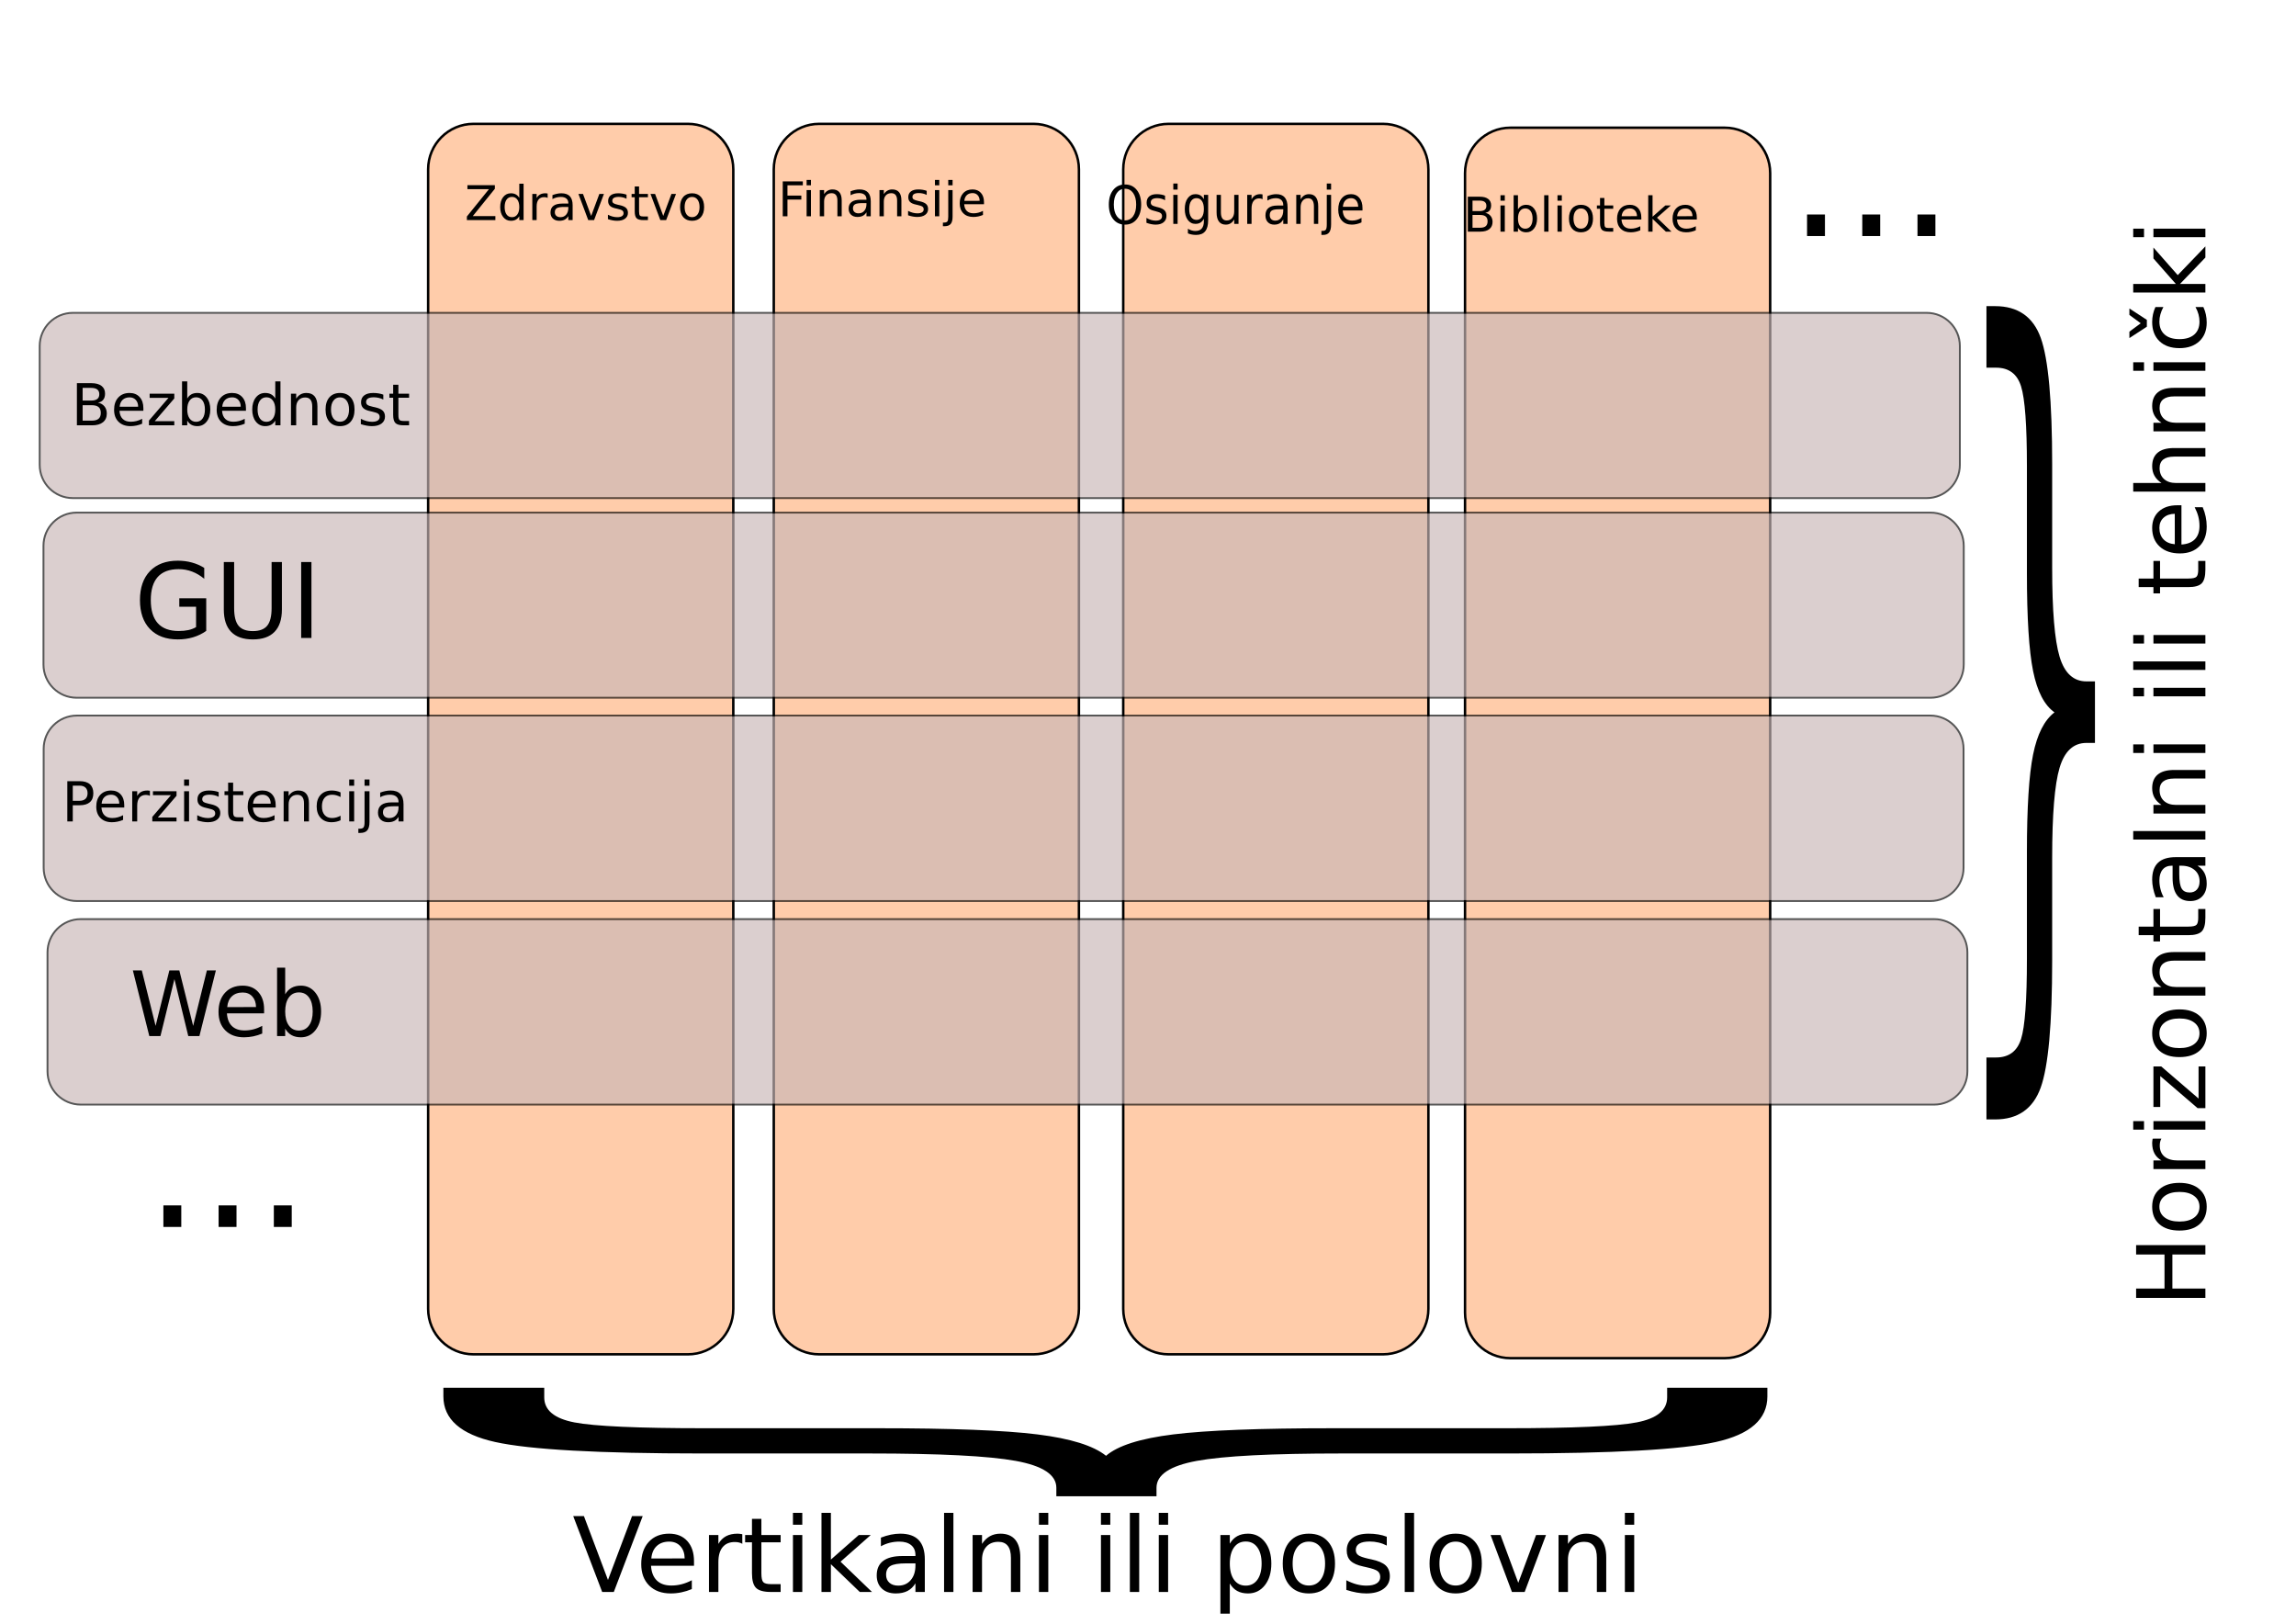
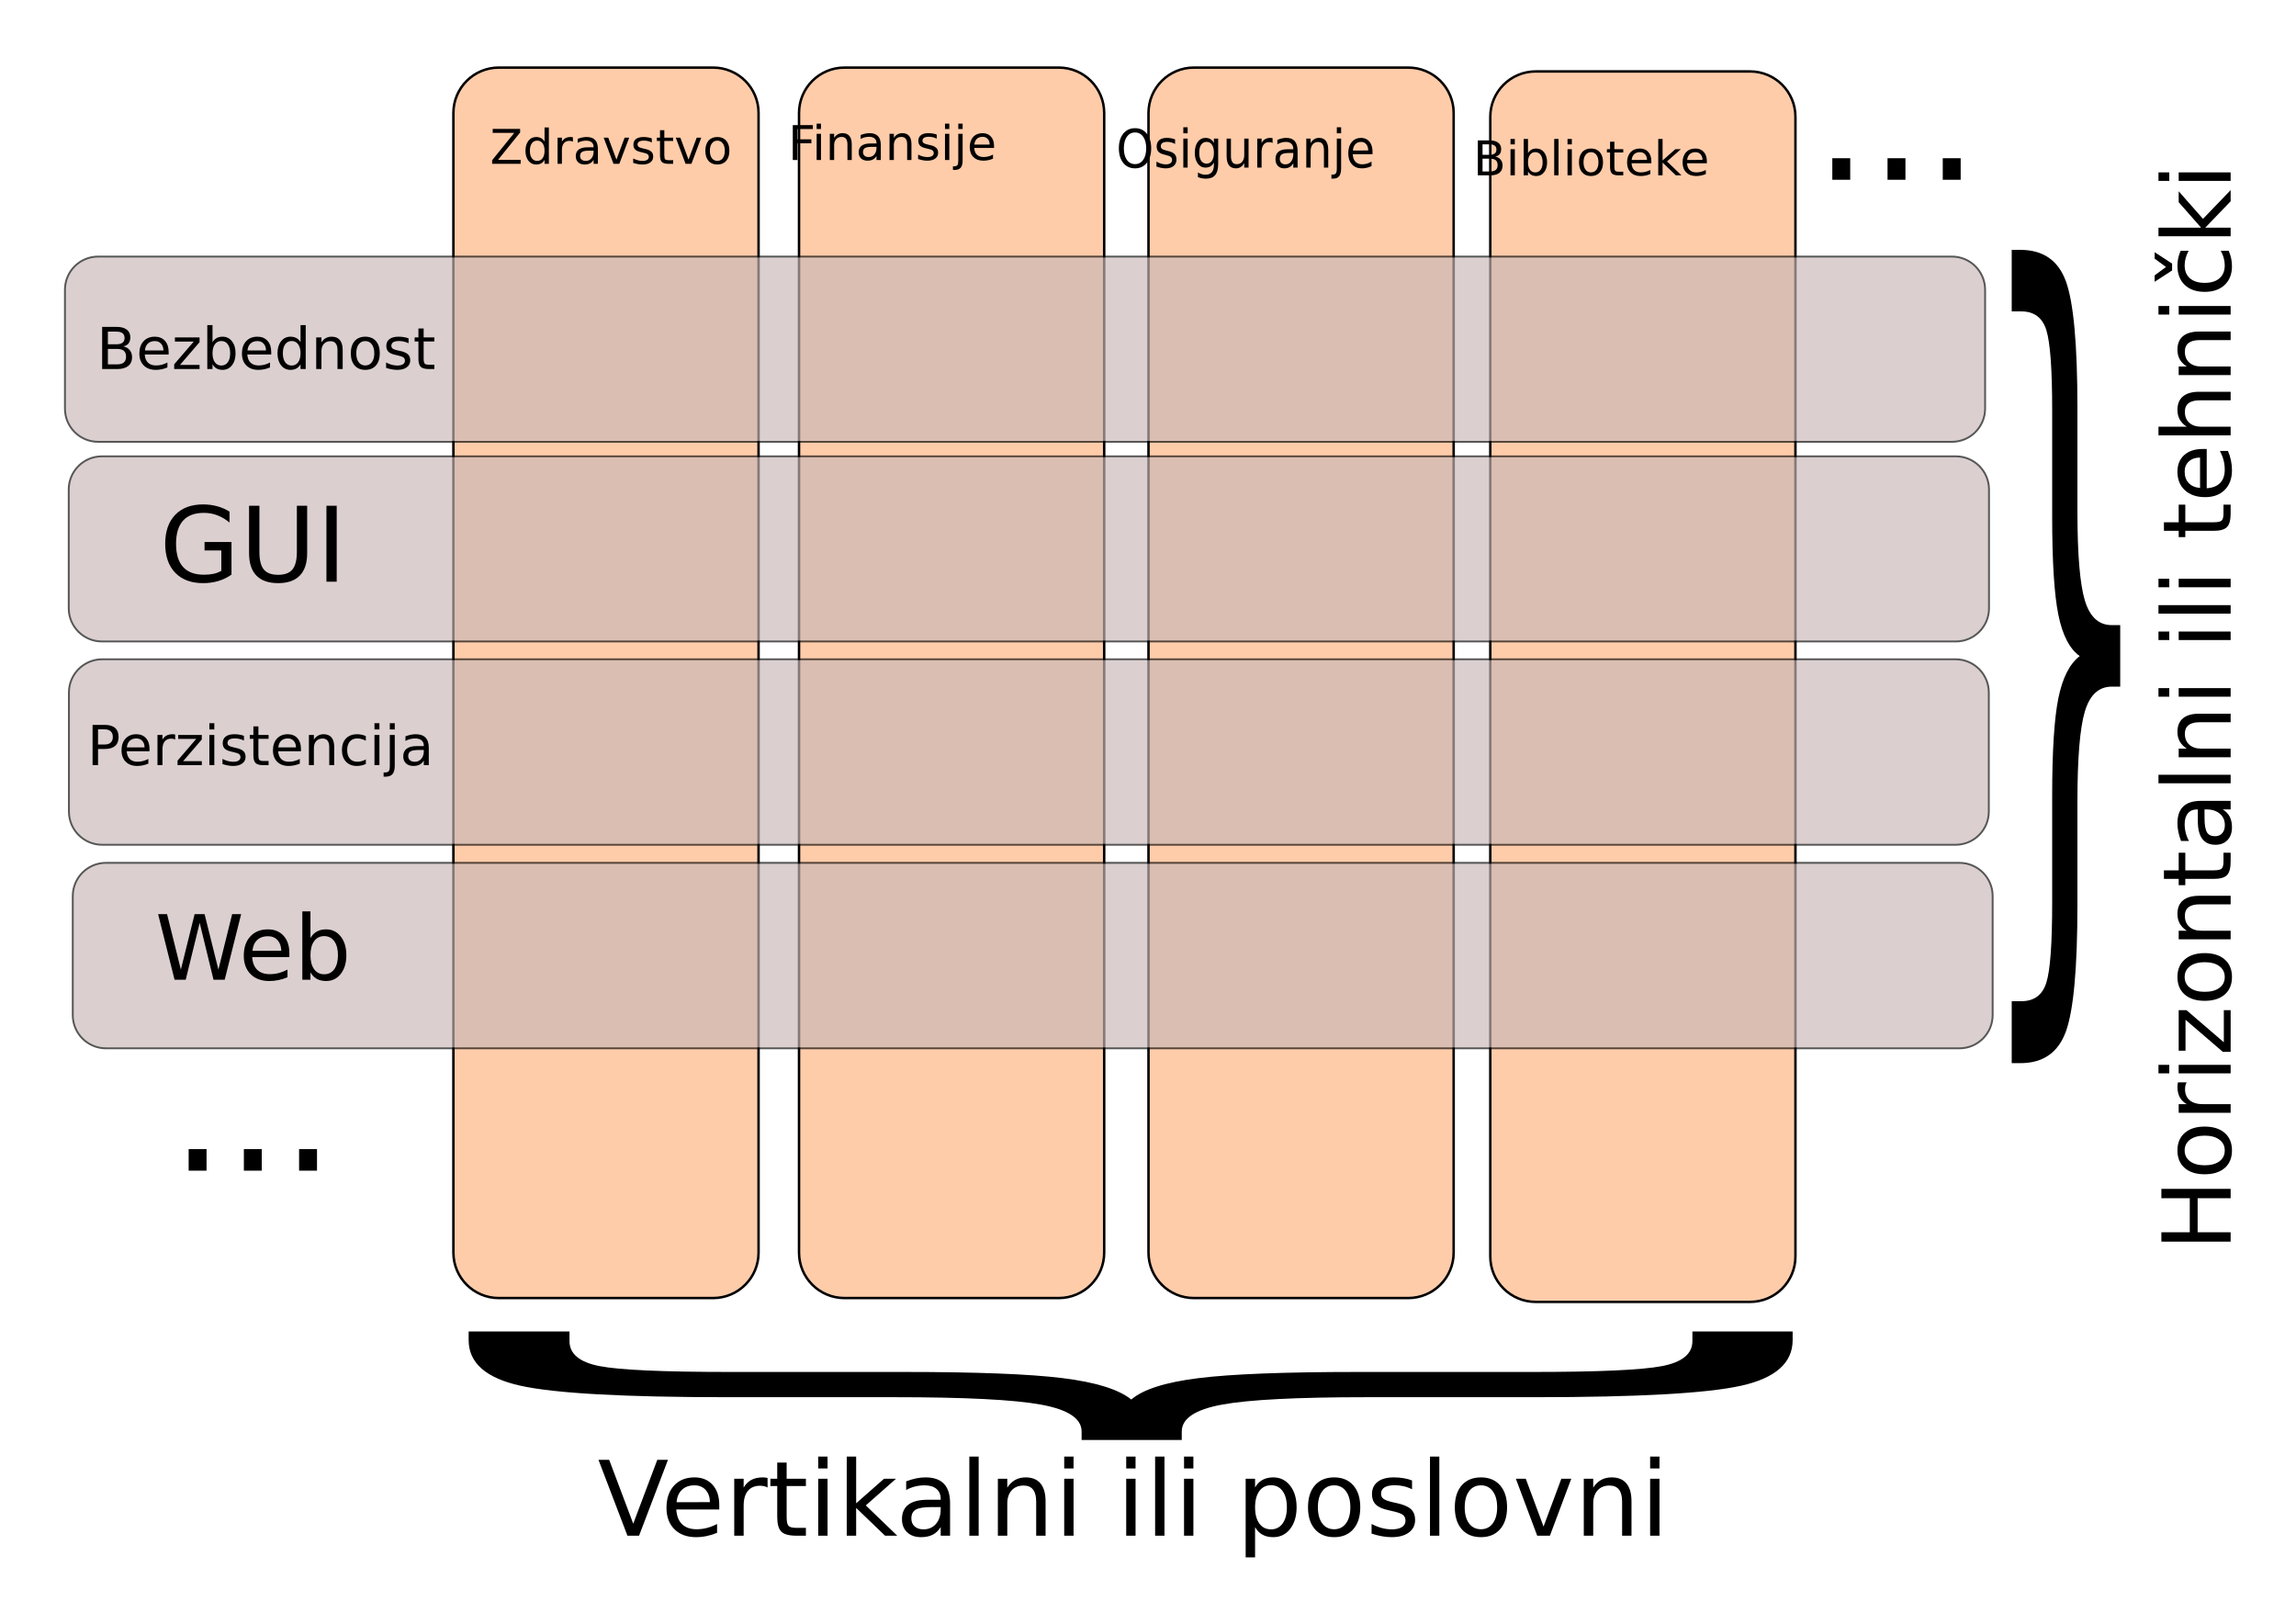
<svg xmlns="http://www.w3.org/2000/svg" width="1052.362" height="744.094" id="svg2" version="1.1">
  <defs id="defs4" />
  <g id="layer1" transform="translate(0,-308.2677)">
-     <rect style="color:#000000;fill:#ffccaa;stroke:#000000;stroke-width:1.128px;stroke-linecap:butt;stroke-linejoin:miter;stroke-miterlimit:4;stroke-opacity:1;stroke-dasharray:none;stroke-dashoffset:0;marker:none;visibility:visible;display:inline;overflow:visible;enable-background:accumulate" id="rect2987" width="139.866" height="563.885" x="196.236" y="365.031" ry="20.815" />
-     <rect ry="20.815" y="365.031" x="354.654" height="563.885" width="139.866" id="rect3759" style="color:#000000;fill:#ffccaa;stroke:#000000;stroke-width:1.128px;stroke-linecap:butt;stroke-linejoin:miter;stroke-miterlimit:4;stroke-opacity:1;stroke-dasharray:none;stroke-dashoffset:0;marker:none;visibility:visible;display:inline;overflow:visible;enable-background:accumulate" />
-     <rect style="color:#000000;fill:#ffccaa;stroke:#000000;stroke-width:1.128px;stroke-linecap:butt;stroke-linejoin:miter;stroke-miterlimit:4;stroke-opacity:1;stroke-dasharray:none;stroke-dashoffset:0;marker:none;visibility:visible;display:inline;overflow:visible;enable-background:accumulate" id="rect3761" width="139.866" height="563.885" x="514.831" y="365.031" ry="20.815" />
-     <rect ry="20.815" y="366.791" x="671.488" height="563.885" width="139.866" id="rect3763" style="color:#000000;fill:#ffccaa;stroke:#000000;stroke-width:1.128px;stroke-linecap:butt;stroke-linejoin:miter;stroke-miterlimit:4;stroke-opacity:1;stroke-dasharray:none;stroke-dashoffset:0;marker:none;visibility:visible;display:inline;overflow:visible;enable-background:accumulate" />
-     <rect style="opacity:0.661;color:#000000;fill:#c8b7b7;stroke:#000000;stroke-width:0.855px;stroke-linecap:butt;stroke-linejoin:miter;stroke-miterlimit:4;stroke-opacity:1;stroke-dasharray:none;stroke-dashoffset:0;marker:none;visibility:visible;display:inline;overflow:visible;enable-background:accumulate" id="rect2989" width="880.096" height="84.89" x="18.192" y="451.639" ry="15.211" />
-     <text xml:space="preserve" style="font-size:21.954px;font-style:normal;font-weight:normal;line-height:125%;letter-spacing:0px;word-spacing:0px;fill:#000000;fill-opacity:1;stroke:none;font-family:Bitstream Vera Sans" x="213.001" y="409.15" id="text3765" transform="scale(1.000034,0.9999663)">
-       <tspan id="tspan3767" x="213.001" y="409.15">Zdravstvo</tspan>
-     </text>
-     <text id="text3769" y="407.39" x="421.827" style="font-size:21.954px;font-style:normal;font-weight:normal;text-align:center;line-height:125%;letter-spacing:0px;word-spacing:0px;text-anchor:middle;fill:#000000;fill-opacity:1;stroke:none;font-family:Bitstream Vera Sans" xml:space="preserve" transform="scale(1.000034,0.9999663)">
-       <tspan y="407.39" x="421.827" id="tspan3773">Finansije</tspan>
-     </text>
-     <text xml:space="preserve" style="font-size:23.108px;font-style:normal;font-weight:normal;text-align:center;line-height:125%;letter-spacing:0px;word-spacing:0px;text-anchor:middle;fill:#000000;fill-opacity:1;stroke:none;font-family:Bitstream Vera Sans" x="614.441" y="390.36" id="text3779" transform="scale(0.9500979,1.052523)">
-       <tspan id="tspan3783" x="614.441" y="390.36">Osiguranje</tspan>
-     </text>
-     <text id="text3787" y="414.43" x="742.171" style="font-size:21.954px;font-style:normal;font-weight:normal;text-align:center;line-height:125%;letter-spacing:0px;word-spacing:0px;text-anchor:middle;fill:#000000;fill-opacity:1;stroke:none;font-family:Bitstream Vera Sans" xml:space="preserve" transform="scale(1.000034,0.9999663)">
-       <tspan y="414.43" x="742.171" id="tspan3789">Biblioteke</tspan>
-     </text>
-     <text xml:space="preserve" style="font-size:79.625px;font-style:normal;font-weight:normal;line-height:125%;letter-spacing:0px;word-spacing:0px;fill:#000000;fill-opacity:1;stroke:none;font-family:Bitstream Vera Sans" x="819.71" y="416.452" id="text3791" transform="scale(1.000034,0.9999663)">
-       <tspan id="tspan3793" x="819.71" y="416.452">...</tspan>
-     </text>
-     <rect ry="15.202" y="543.182" x="19.928" height="84.84" width="880.144" id="rect3795" style="opacity:0.661;color:#000000;fill:#c8b7b7;stroke:#000000;stroke-width:0.855px;stroke-linecap:butt;stroke-linejoin:miter;stroke-miterlimit:4;stroke-opacity:1;stroke-dasharray:none;stroke-dashoffset:0;marker:none;visibility:visible;display:inline;overflow:visible;enable-background:accumulate" />
-     <rect style="opacity:0.661;color:#000000;fill:#c8b7b7;stroke:#000000;stroke-width:0.855px;stroke-linecap:butt;stroke-linejoin:miter;stroke-miterlimit:4;stroke-opacity:1;stroke-dasharray:none;stroke-dashoffset:0;marker:none;visibility:visible;display:inline;overflow:visible;enable-background:accumulate" id="rect3797" width="879.97" height="84.998" x="20.015" y="636.19" ry="15.23" />
-     <text xml:space="preserve" style="font-size:25.31px;font-style:normal;font-weight:normal;line-height:125%;letter-spacing:0px;word-spacing:0px;fill:#000000;fill-opacity:1;stroke:none;font-family:Bitstream Vera Sans" x="28.37" y="684.733" id="text3799" transform="scale(1.000034,0.9999663)">
-       <tspan id="tspan3801" x="28.37" y="684.733">Perzistencija</tspan>
-     </text>
-     <text xml:space="preserve" style="font-size:47.701px;font-style:normal;font-weight:normal;line-height:125%;letter-spacing:0px;word-spacing:0px;fill:#000000;fill-opacity:1;stroke:none;font-family:Bitstream Vera Sans" x="61.472" y="600.64" id="text3822" transform="scale(1.000034,0.9999663)">
-       <tspan id="tspan3824" x="61.472" y="600.64">GUI</tspan>
-     </text>
-     <text xml:space="preserve" style="font-size:26.489px;font-style:normal;font-weight:normal;line-height:125%;letter-spacing:0px;word-spacing:0px;fill:#000000;fill-opacity:1;stroke:none;font-family:Bitstream Vera Sans" x="32.654" y="503.194" id="text3826" transform="scale(1.000034,0.9999663)">
-       <tspan id="tspan3828" x="32.654" y="503.194">Bezbednost</tspan>
-     </text>
-     <text id="text3830" y="870.566" x="66.373" style="font-size:79.625px;font-style:normal;font-weight:normal;line-height:125%;letter-spacing:0px;word-spacing:0px;fill:#000000;fill-opacity:1;stroke:none;font-family:Bitstream Vera Sans" xml:space="preserve" transform="scale(1.000034,0.9999663)">
-       <tspan y="870.566" x="66.373" id="tspan3832">...</tspan>
-     </text>
-     <rect ry="15.23" y="729.474" x="21.775" height="84.998" width="879.97" id="rect3857" style="opacity:0.661;color:#000000;fill:#c8b7b7;stroke:#000000;stroke-width:0.855px;stroke-linecap:butt;stroke-linejoin:miter;stroke-miterlimit:4;stroke-opacity:1;stroke-dasharray:none;stroke-dashoffset:0;marker:none;visibility:visible;display:inline;overflow:visible;enable-background:accumulate" />
-     <text id="text3859" y="783.075" x="59.524" style="font-size:41.23px;font-style:normal;font-weight:normal;line-height:125%;letter-spacing:0px;word-spacing:0px;fill:#000000;fill-opacity:1;stroke:none;font-family:Bitstream Vera Sans" xml:space="preserve" transform="scale(1.000034,0.9999663)">
-       <tspan y="783.075" x="59.524" id="tspan3861">Web</tspan>
-     </text>
-     <text xml:space="preserve" style="font-size:228.026px;font-style:normal;font-weight:normal;line-height:125%;letter-spacing:0px;word-spacing:0px;fill:#000000;fill-opacity:1;stroke:none;font-family:Bitstream Vera Sans" x="1584.05" y="426.52" id="text3010" transform="scale(0.5646231,1.771093)">
-       <tspan id="tspan3012" x="1584.05" y="426.52">}</tspan>
-     </text>
-     <text xml:space="preserve" style="font-size:290.954px;font-style:normal;font-weight:normal;line-height:125%;letter-spacing:0px;word-spacing:0px;fill:#000000;fill-opacity:1;stroke:none;font-family:Bitstream Vera Sans" x="2097.622" y="-137.375" id="text3010-1" transform="matrix(0,0.4424757,-2.260011,0,0,0)">
-       <tspan id="tspan3012-4" x="2097.622" y="-137.375">}</tspan>
-     </text>
-     <text xml:space="preserve" style="font-size:47.702px;font-style:normal;font-weight:normal;line-height:125%;letter-spacing:0px;word-spacing:0px;fill:#000000;fill-opacity:1;stroke:none;font-family:Bitstream Vera Sans" x="262.353" y="1037.821" id="text3035">
-       <tspan id="tspan3037" x="262.353" y="1037.821">Vertikalni ili poslovni</tspan>
-     </text>
-     <text xml:space="preserve" style="font-size:43.541px;font-style:normal;font-weight:normal;line-height:125%;letter-spacing:0px;word-spacing:0px;fill:#000000;fill-opacity:1;stroke:none;font-family:Bitstream Vera Sans" x="-907.344" y="1010.826" id="text3039" transform="matrix(0,-1,1,0,0,0)">
-       <tspan id="tspan3041" x="-907.344" y="1010.826">Horizontalni ili tehnički</tspan>
-     </text>
+     <g id="g4169" transform="translate(11.57795,-25.78994)">
+       <rect ry="20.815" y="365.031" x="196.236" height="563.885" width="139.866" id="rect2987" style="color:#000000;display:inline;overflow:visible;visibility:visible;fill:#ffccaa;stroke:#000000;stroke-width:1.128px;stroke-linecap:butt;stroke-linejoin:miter;stroke-miterlimit:4;stroke-dasharray:none;stroke-dashoffset:0;stroke-opacity:1;marker:none;enable-background:accumulate" rx="20.815" />
+       <rect style="color:#000000;display:inline;overflow:visible;visibility:visible;fill:#ffccaa;stroke:#000000;stroke-width:1.128px;stroke-linecap:butt;stroke-linejoin:miter;stroke-miterlimit:4;stroke-dasharray:none;stroke-dashoffset:0;stroke-opacity:1;marker:none;enable-background:accumulate" id="rect3759" width="139.866" height="563.885" x="354.654" y="365.031" ry="20.815" rx="20.815" />
+       <rect ry="20.815" y="365.031" x="514.831" height="563.885" width="139.866" id="rect3761" style="color:#000000;display:inline;overflow:visible;visibility:visible;fill:#ffccaa;stroke:#000000;stroke-width:1.128px;stroke-linecap:butt;stroke-linejoin:miter;stroke-miterlimit:4;stroke-dasharray:none;stroke-dashoffset:0;stroke-opacity:1;marker:none;enable-background:accumulate" rx="20.815" />
+       <rect style="color:#000000;display:inline;overflow:visible;visibility:visible;fill:#ffccaa;stroke:#000000;stroke-width:1.128px;stroke-linecap:butt;stroke-linejoin:miter;stroke-miterlimit:4;stroke-dasharray:none;stroke-dashoffset:0;stroke-opacity:1;marker:none;enable-background:accumulate" id="rect3763" width="139.866" height="563.885" x="671.488" y="366.791" ry="20.815" rx="20.815" />
+       <rect ry="15.211" y="451.639" x="18.192" height="84.89" width="880.096" id="rect2989" style="color:#000000;display:inline;overflow:visible;visibility:visible;opacity:0.661;fill:#c8b7b7;stroke:#000000;stroke-width:0.855px;stroke-linecap:butt;stroke-linejoin:miter;stroke-miterlimit:4;stroke-dasharray:none;stroke-dashoffset:0;stroke-opacity:1;marker:none;enable-background:accumulate" rx="15.211" />
+       <text transform="scale(1.000034,0.9999663)" id="text3765" y="409.15" x="213.001" style="font-style:normal;font-weight:normal;font-size:21.954px;line-height:125%;font-family:'Bitstream Vera Sans';letter-spacing:0px;word-spacing:0px;fill:#000000;fill-opacity:1;stroke:none" xml:space="preserve">
+         <tspan y="409.15" x="213.001" id="tspan3767">Zdravstvo</tspan>
+       </text>
+       <text transform="scale(1.000034,0.9999663)" xml:space="preserve" style="font-style:normal;font-weight:normal;font-size:21.954px;line-height:125%;font-family:'Bitstream Vera Sans';text-align:center;letter-spacing:0px;word-spacing:0px;text-anchor:middle;fill:#000000;fill-opacity:1;stroke:none" x="421.827" y="407.39" id="text3769">
+         <tspan id="tspan3773" x="421.827" y="407.39">Finansije</tspan>
+       </text>
+       <text transform="scale(0.9500979,1.052523)" id="text3779" y="390.36" x="614.441" style="font-style:normal;font-weight:normal;font-size:23.108px;line-height:125%;font-family:'Bitstream Vera Sans';text-align:center;letter-spacing:0px;word-spacing:0px;text-anchor:middle;fill:#000000;fill-opacity:1;stroke:none" xml:space="preserve">
+         <tspan y="390.36" x="614.441" id="tspan3783">Osiguranje</tspan>
+       </text>
+       <text transform="scale(1.000034,0.9999663)" xml:space="preserve" style="font-style:normal;font-weight:normal;font-size:21.954px;line-height:125%;font-family:'Bitstream Vera Sans';text-align:center;letter-spacing:0px;word-spacing:0px;text-anchor:middle;fill:#000000;fill-opacity:1;stroke:none" x="742.171" y="414.43" id="text3787">
+         <tspan id="tspan3789" x="742.171" y="414.43">Biblioteke</tspan>
+       </text>
+       <text transform="scale(1.000034,0.9999663)" id="text3791" y="416.452" x="819.71" style="font-style:normal;font-weight:normal;font-size:79.625px;line-height:125%;font-family:'Bitstream Vera Sans';letter-spacing:0px;word-spacing:0px;fill:#000000;fill-opacity:1;stroke:none" xml:space="preserve">
+         <tspan y="416.452" x="819.71" id="tspan3793">...</tspan>
+       </text>
+       <rect style="color:#000000;display:inline;overflow:visible;visibility:visible;opacity:0.661;fill:#c8b7b7;stroke:#000000;stroke-width:0.855px;stroke-linecap:butt;stroke-linejoin:miter;stroke-miterlimit:4;stroke-dasharray:none;stroke-dashoffset:0;stroke-opacity:1;marker:none;enable-background:accumulate" id="rect3795" width="880.144" height="84.84" x="19.928" y="543.182" ry="15.202" rx="15.202" />
+       <rect ry="15.23" y="636.19" x="20.015" height="84.998" width="879.97" id="rect3797" style="color:#000000;display:inline;overflow:visible;visibility:visible;opacity:0.661;fill:#c8b7b7;stroke:#000000;stroke-width:0.855px;stroke-linecap:butt;stroke-linejoin:miter;stroke-miterlimit:4;stroke-dasharray:none;stroke-dashoffset:0;stroke-opacity:1;marker:none;enable-background:accumulate" rx="15.23" />
+       <text transform="scale(1.000034,0.9999663)" id="text3799" y="684.733" x="28.37" style="font-style:normal;font-weight:normal;font-size:25.31px;line-height:125%;font-family:'Bitstream Vera Sans';letter-spacing:0px;word-spacing:0px;fill:#000000;fill-opacity:1;stroke:none" xml:space="preserve">
+         <tspan y="684.733" x="28.37" id="tspan3801">Perzistencija</tspan>
+       </text>
+       <text transform="scale(1.000034,0.9999663)" id="text3822" y="600.64" x="61.472" style="font-style:normal;font-weight:normal;font-size:47.701px;line-height:125%;font-family:'Bitstream Vera Sans';letter-spacing:0px;word-spacing:0px;fill:#000000;fill-opacity:1;stroke:none" xml:space="preserve">
+         <tspan y="600.64" x="61.472" id="tspan3824">GUI</tspan>
+       </text>
+       <text transform="scale(1.000034,0.9999663)" id="text3826" y="503.194" x="32.654" style="font-style:normal;font-weight:normal;font-size:26.489px;line-height:125%;font-family:'Bitstream Vera Sans';letter-spacing:0px;word-spacing:0px;fill:#000000;fill-opacity:1;stroke:none" xml:space="preserve">
+         <tspan y="503.194" x="32.654" id="tspan3828">Bezbednost</tspan>
+       </text>
+       <text transform="scale(1.000034,0.9999663)" xml:space="preserve" style="font-style:normal;font-weight:normal;font-size:79.625px;line-height:125%;font-family:'Bitstream Vera Sans';letter-spacing:0px;word-spacing:0px;fill:#000000;fill-opacity:1;stroke:none" x="66.373" y="870.566" id="text3830">
+         <tspan id="tspan3832" x="66.373" y="870.566">...</tspan>
+       </text>
+       <rect style="color:#000000;display:inline;overflow:visible;visibility:visible;opacity:0.661;fill:#c8b7b7;stroke:#000000;stroke-width:0.855px;stroke-linecap:butt;stroke-linejoin:miter;stroke-miterlimit:4;stroke-dasharray:none;stroke-dashoffset:0;stroke-opacity:1;marker:none;enable-background:accumulate" id="rect3857" width="879.97" height="84.998" x="21.775" y="729.474" ry="15.23" rx="15.23" />
+       <text transform="scale(1.000034,0.9999663)" xml:space="preserve" style="font-style:normal;font-weight:normal;font-size:41.23px;line-height:125%;font-family:'Bitstream Vera Sans';letter-spacing:0px;word-spacing:0px;fill:#000000;fill-opacity:1;stroke:none" x="59.524" y="783.075" id="text3859">
+         <tspan id="tspan3861" x="59.524" y="783.075">Web</tspan>
+       </text>
+       <text transform="scale(0.5646231,1.771093)" id="text3010" y="426.52" x="1584.05" style="font-style:normal;font-weight:normal;font-size:228.026px;line-height:125%;font-family:'Bitstream Vera Sans';letter-spacing:0px;word-spacing:0px;fill:#000000;fill-opacity:1;stroke:none" xml:space="preserve">
+         <tspan y="426.52" x="1584.05" id="tspan3012">}</tspan>
+       </text>
+       <text transform="matrix(0,0.4424757,-2.260011,0,0,0)" id="text3010-1" y="-137.375" x="2097.622" style="font-style:normal;font-weight:normal;font-size:290.954px;line-height:125%;font-family:'Bitstream Vera Sans';letter-spacing:0px;word-spacing:0px;fill:#000000;fill-opacity:1;stroke:none" xml:space="preserve">
+         <tspan y="-137.375" x="2097.622" id="tspan3012-4">}</tspan>
+       </text>
+       <text id="text3035" y="1037.821" x="262.353" style="font-style:normal;font-weight:normal;font-size:47.702px;line-height:125%;font-family:'Bitstream Vera Sans';letter-spacing:0px;word-spacing:0px;fill:#000000;fill-opacity:1;stroke:none" xml:space="preserve">
+         <tspan y="1037.821" x="262.353" id="tspan3037">Vertikalni ili poslovni</tspan>
+       </text>
+       <text transform="matrix(0,-1,1,0,0,0)" id="text3039" y="1010.826" x="-907.344" style="font-style:normal;font-weight:normal;font-size:43.541px;line-height:125%;font-family:'Bitstream Vera Sans';letter-spacing:0px;word-spacing:0px;fill:#000000;fill-opacity:1;stroke:none" xml:space="preserve">
+         <tspan y="1010.826" x="-907.344" id="tspan3041">Horizontalni ili tehnički</tspan>
+       </text>
+     </g>
  </g>
</svg>
